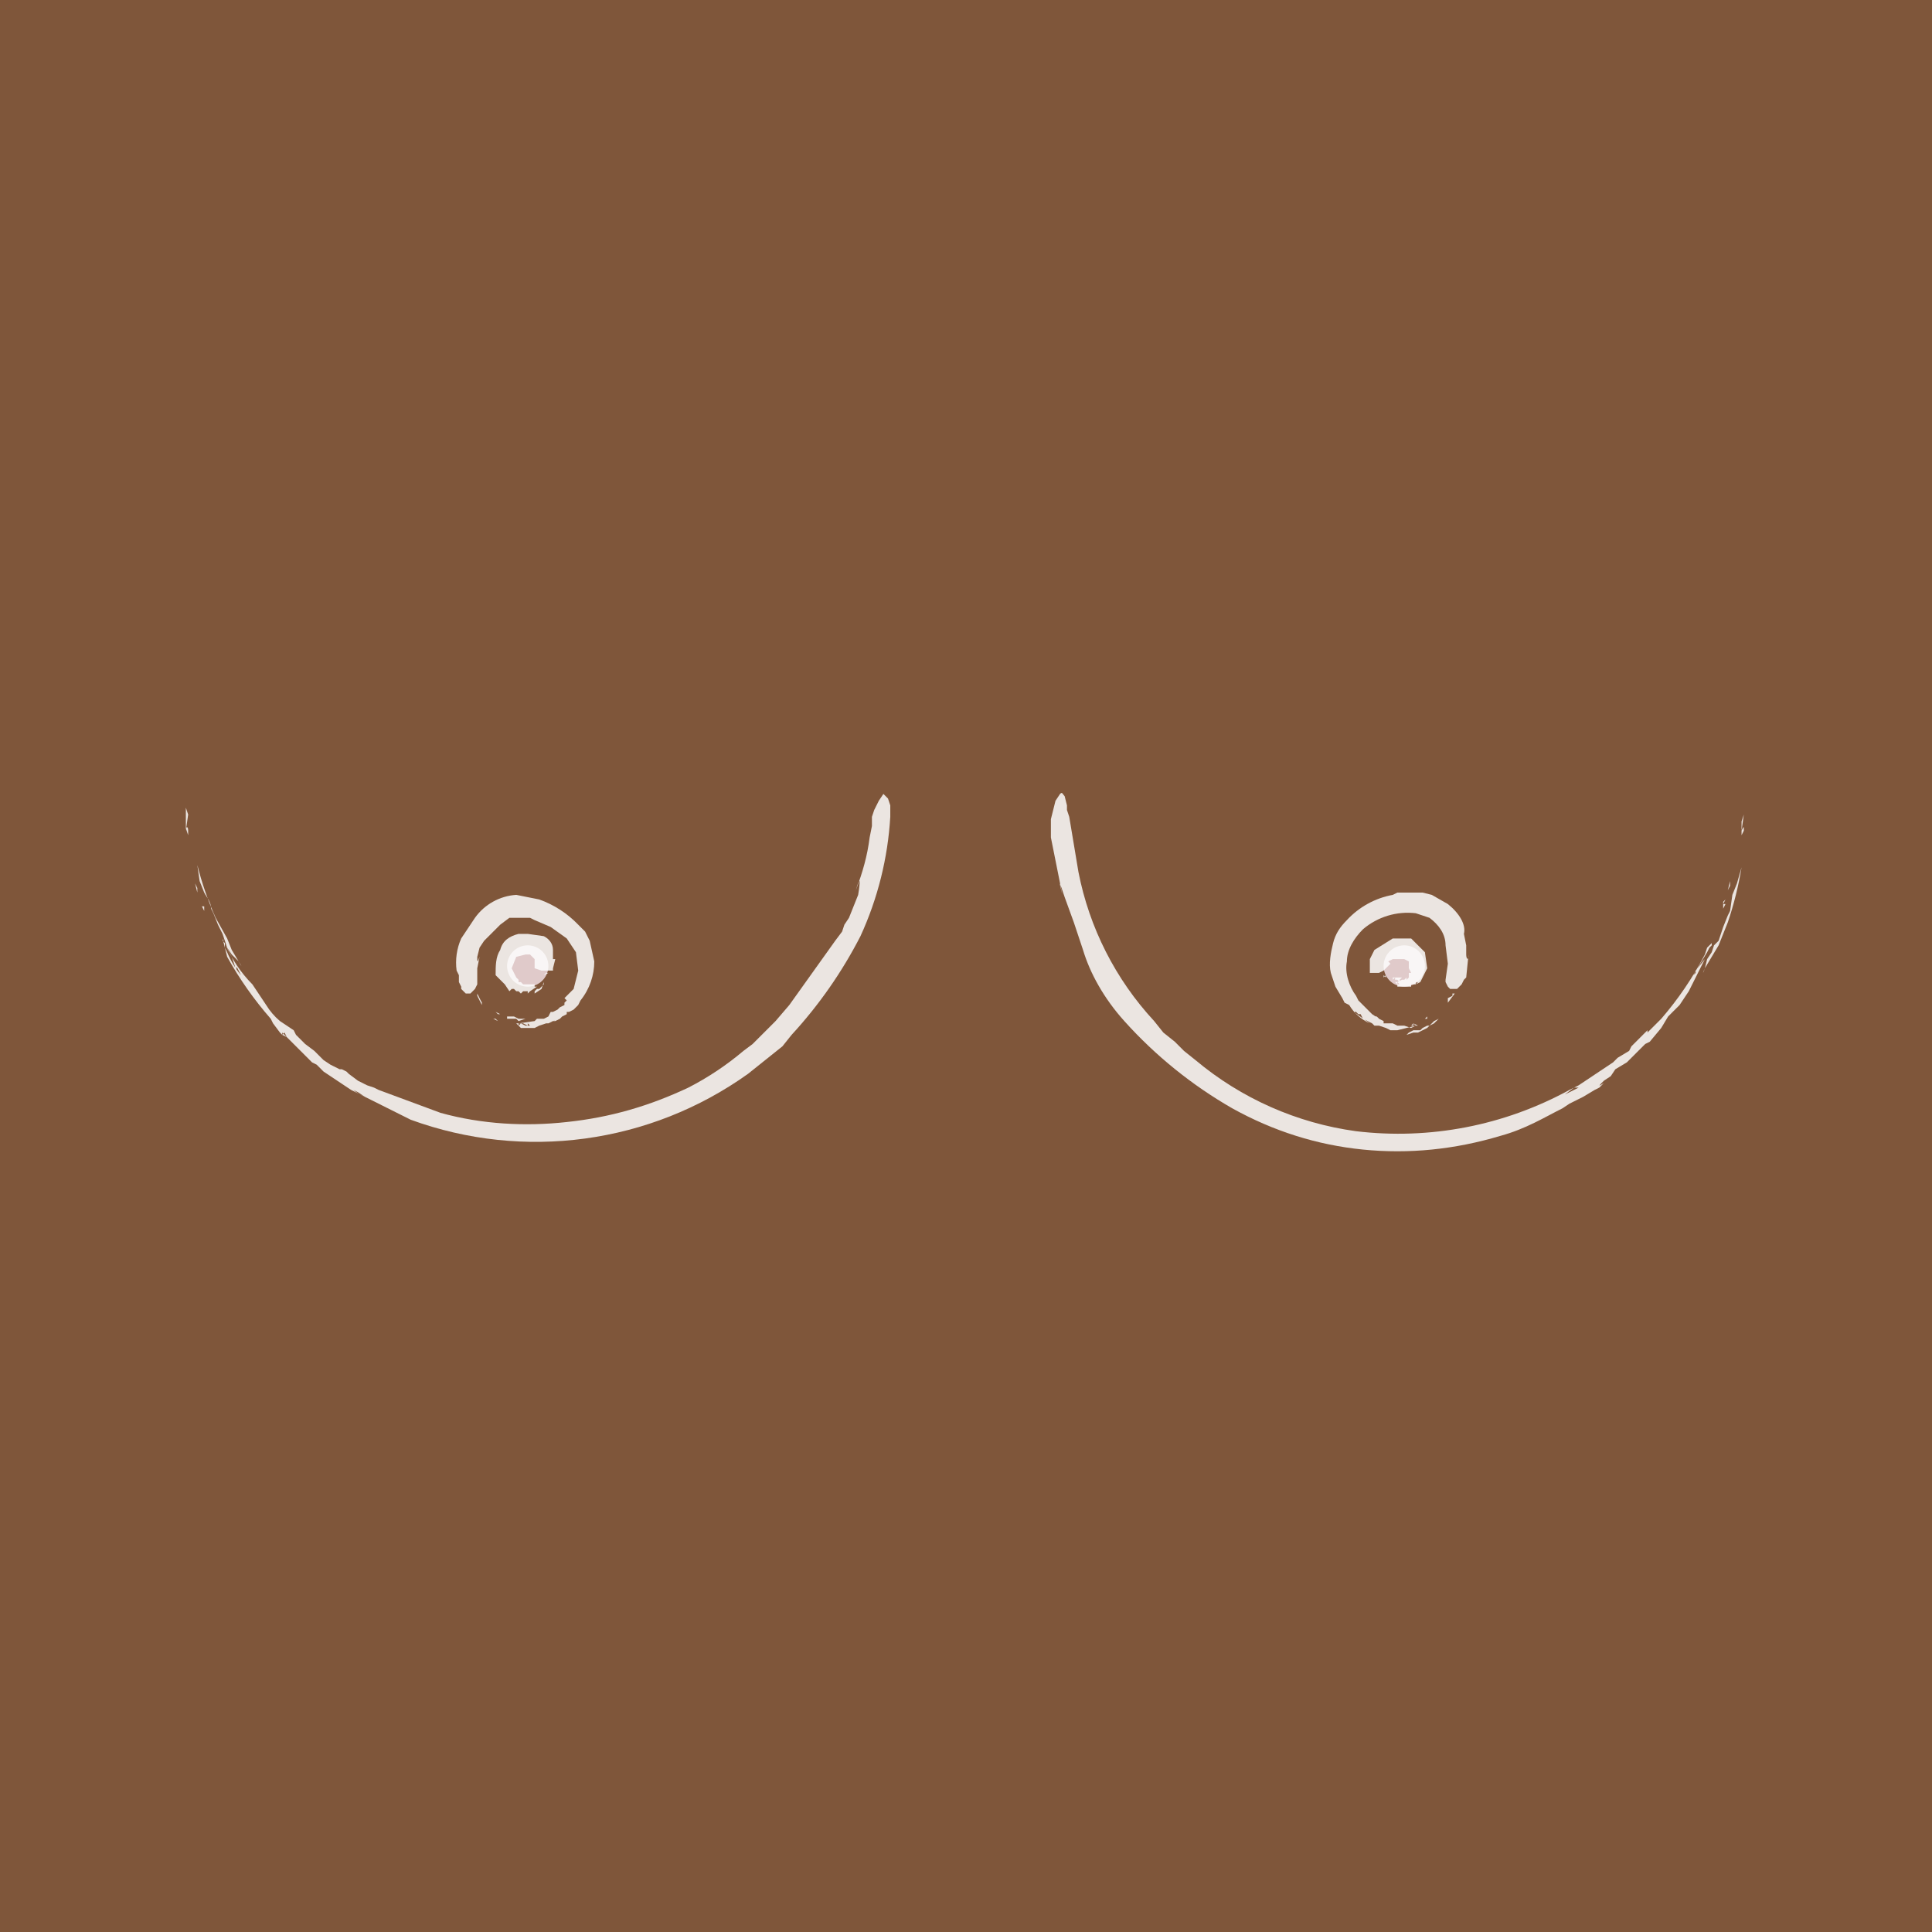
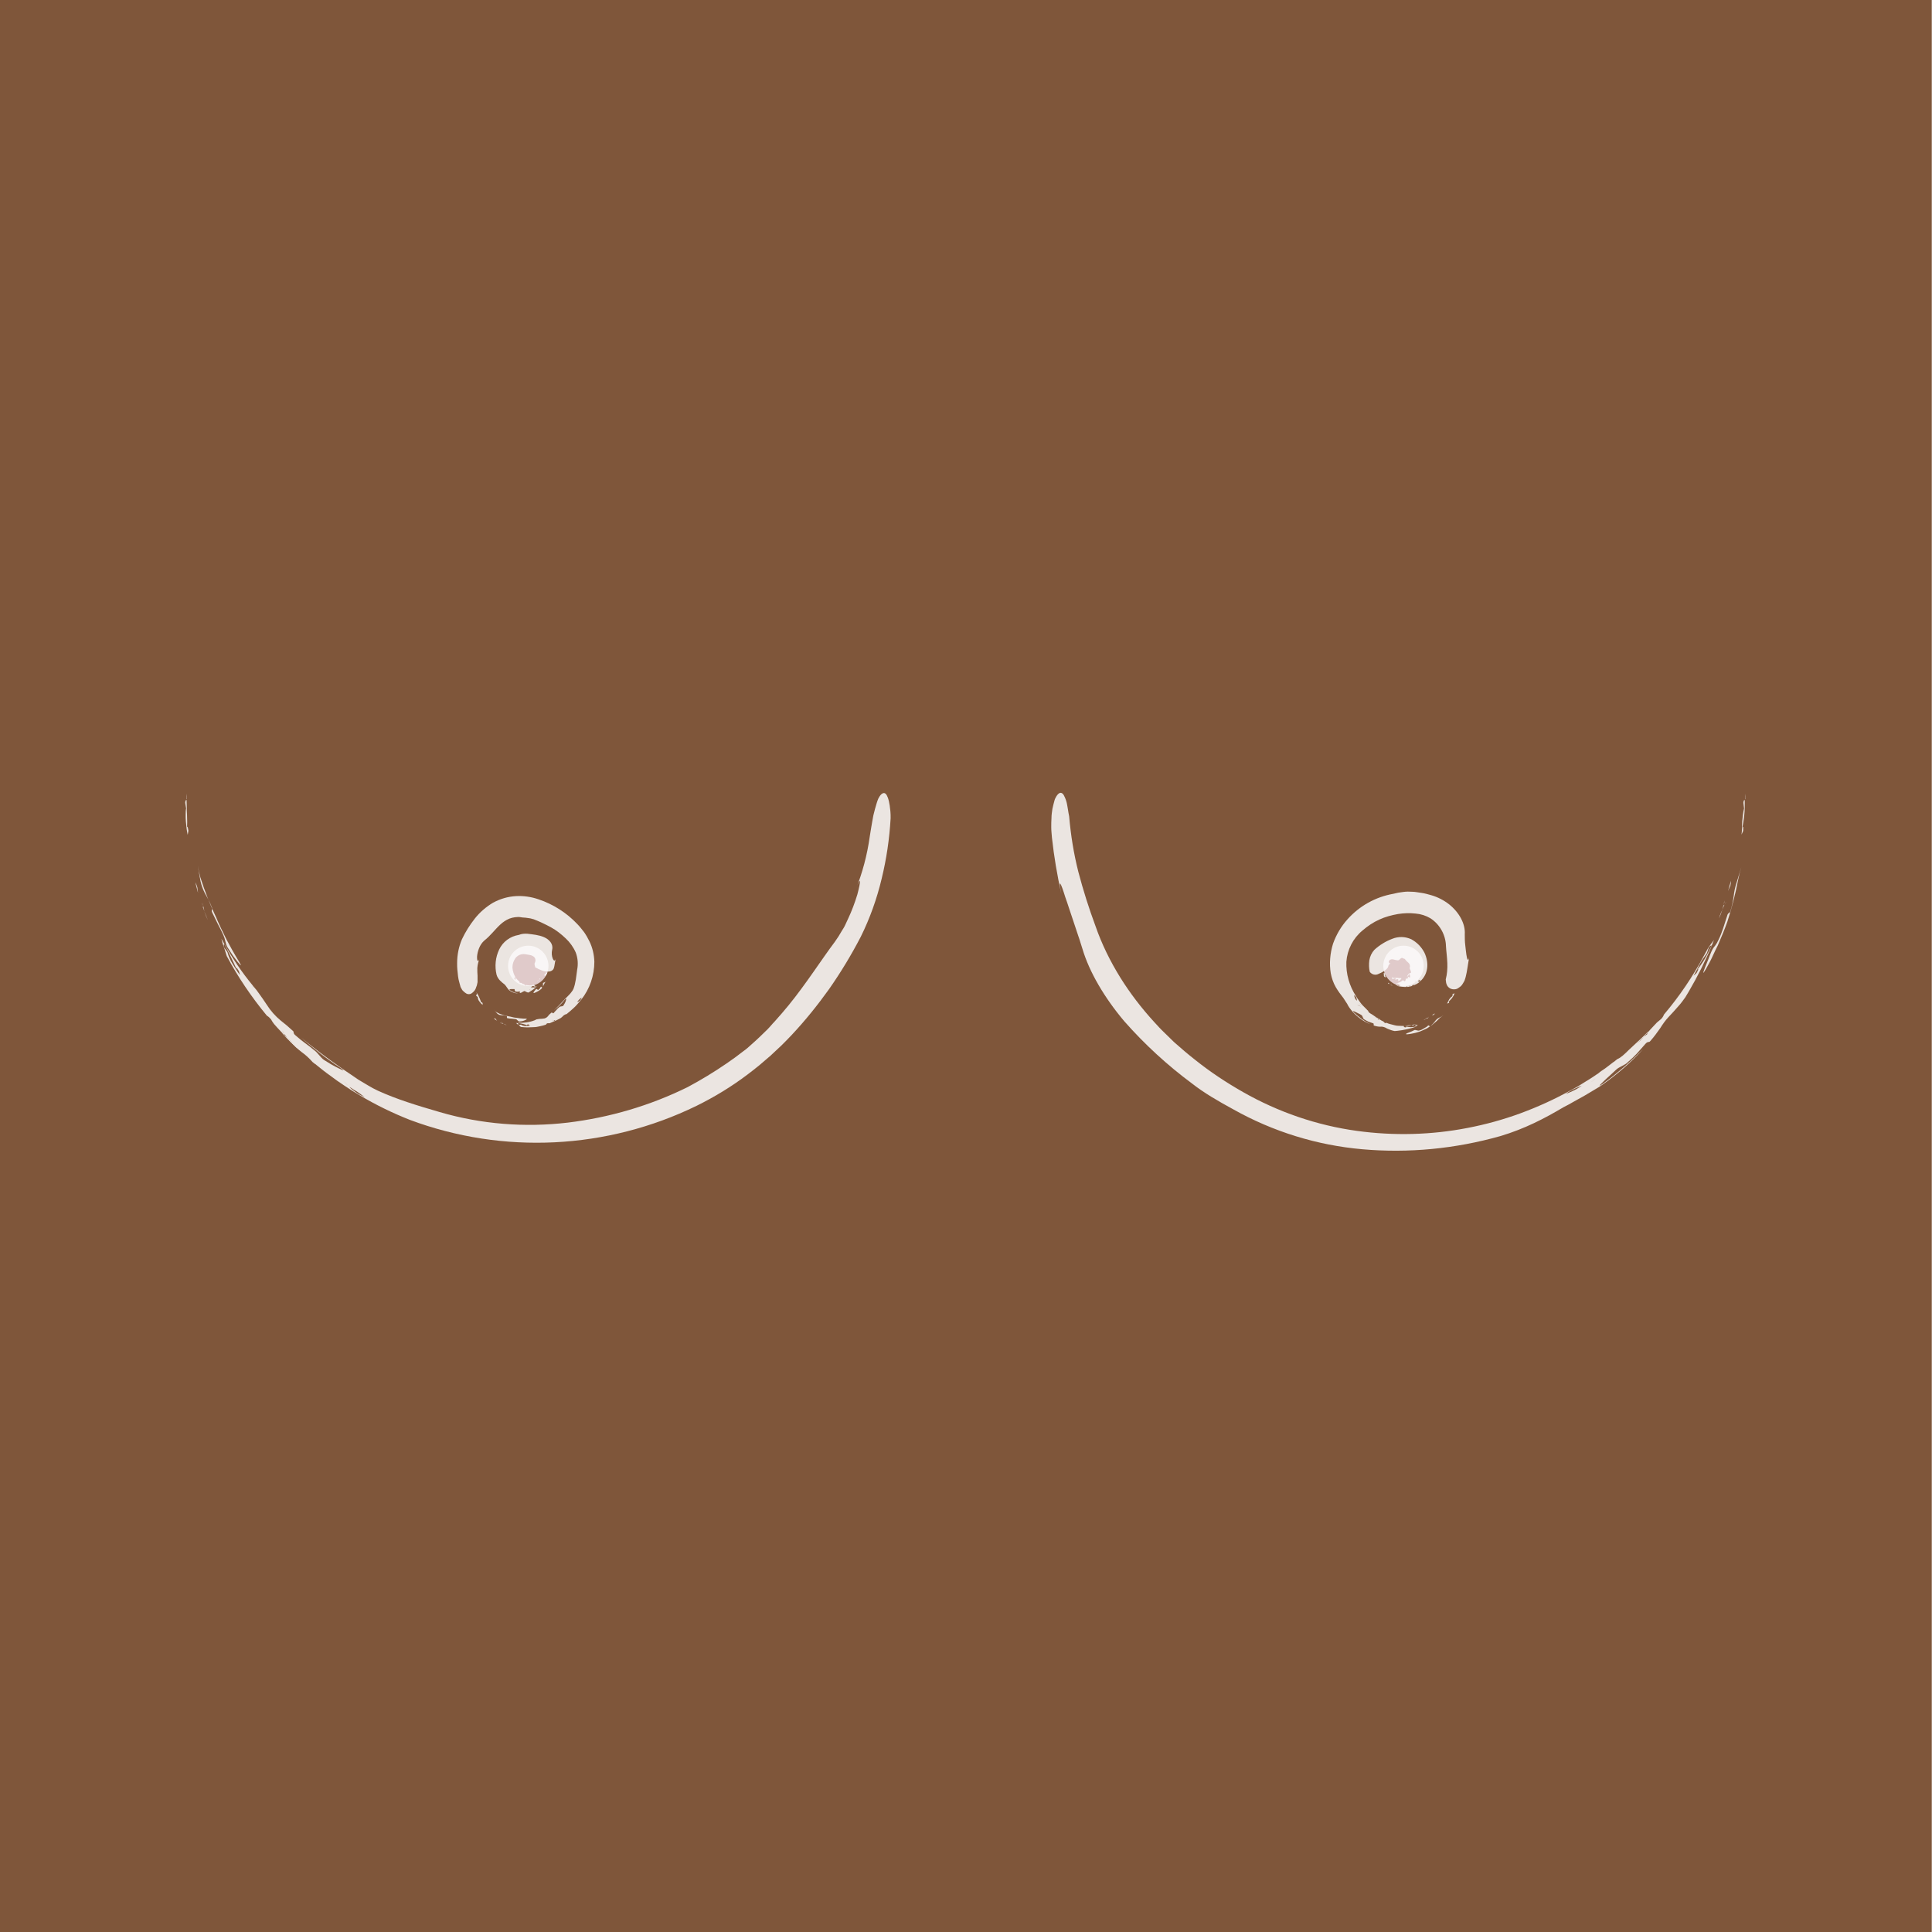
- <svg xmlns="http://www.w3.org/2000/svg" id="Layer_1" x="0" y="0" version="1.1" viewBox="0 0 842 842" xml:space="preserve">
+ <svg xmlns="http://www.w3.org/2000/svg" id="Layer_1" x="0" y="0" version="1.1" viewBox="0 0 841.9 841.9" xml:space="preserve">
  <defs />
  <style>.st1{opacity:.85}.st2{fill:#fefefe}.st3{fill:#e0caca}</style>
-   <path fill="#7f563a" d="M0 0h842v842H0z" />
+   <path fill="#7f563a" d="M-.1 0h841.9v841.9H-.1z" />
  <g class="st1">
-     <path d="M85 385l1 4v-2l-1-2zM88 393v2-2zM91 401l-2-4 2 4zM89 395h-1l1 2v-2zM89 395l-1-2 1 2zM92 396l1 2 2 5 2 4 1 3 1 3 2 3 3 3c1 2 2 3 0 0l-3-5-2-5-5-9a138 138 0 01-8-23l1 7 2 5c1 2 3 4 3 7zM81 350v11l1 3v-2c0-2-1-2-1 0l1-7-1-3v-3 1zM81 346v0z" class="st2" />
-     <path d="M99 417a156 156 0 0019 27l1 2 3 4 1 1 1-1-1-1 1 1 1 2-2-1v-1l7 7 2 2 4 4 2 1h-1 1l3 3 3 2 4 2 2 2 2 1-3-3-4-3 4 3 3 3 2 1 2 1 3 2a20 20 0 01-5-3l-2-1-2-1-2-2-4-2 3 2 3 2 3 2 4 2 22 11a159 159 0 00147-20l5-4 5-4 5-4 4-5a195 195 0 0030-43 145 145 0 0013-52v-2-3l-1-3-2-2-2 3-2 4-1 3v4l-1 5c-1 8-3 15-6 23 2-7 2-4 1 2l-4 10-2 3-1 3-3 4-20 28-6 7-4 4-3 3-3 3-4 3a127 127 0 01-24 16c-17 8-34 13-53 15-18 2-37 1-55-4l-27-10-2-1-3-1-4-2-4-3-1-1-2-1a246 246 0 01-1 0l-4-2-3-2-4-4-4-3-4-4-1-2-6-4a29 29 0 01-6-7l-2-3-2-3-2-3v2l-2-4 2 4v-2c-5-5-9-11-12-18l3 6 2 6c0-2 0-2 1 0l1 2a40 40 0 01-6-10l-1-2v-2l-1-1v-1l1 4 1 4zM125 452l-1-1 1 1 2 2 3 3-5-5z" class="st2" />
+     <path d="M85.1 384.5l1.2 4.6-.3-2.4c-.2-.8-.5-1.5-.9-2.2zM87.6 393.3l.3.8c.1.2.2.5.3.7l-.6-1.5zM90.6 401c-.5-1.4-1.1-2.7-1.6-3.9.5 1.4 1 2.7 1.6 3.9zM88.6 394.8c0 .5 0 .8-.4 0 .3.8.6 1.5.9 2.3-.2-.7-.4-1.5-.5-2.3zM88.6 394.8c0-.5-.2-1.3-.2-1.6 0 .5.1 1.1.2 1.6zM92.4 395.6c.4.7-.6.9.2 2.3l2.4 4.9c.8 1.5 1.6 3 2.3 4.6.4.9.7 1.8.9 2.8.2.9.5 1.9 1 2.7.5.8 1.2 1.9 2 3.1s1.7 2.2 2.3 3.1c1.4 1.7 2.1 2.4.7 0-1.1-1.8-2.1-3.5-3-5.1s-1.7-3.1-2.5-4.6c-1.5-3.1-3-6-4.5-9.6-2.7-5.7-5-11.5-6.9-17.5-.5-1.8-.8-3.4-1.1-5.1.4 2.2.7 4.5 1.2 6.9.4 1.8 1.1 3.6 1.9 5.2 1.1 1.9 2.2 3.9 3.1 6.3zM80.7 349.8l.4 2.5c-.2.9-.2 1.9-.2 2.8 0 .9 0 1.9.1 2.9l.3 2.9c.1 1 .3 1.9.5 2.9l.3-1.8c-.3-2.2-.6-2.4-.6-.4.1-2.3.1-4.5 0-6.6-.1-1.1-.1-2.2-.1-3.2s-.1-2.2-.1-3.2c-.2 0-.5 0-.6 1.2zM81.2 345.8c0 .9.1 1.7.1 2.5l.1-.1c0-.8-.1-1.7-.2-2.4z" class="st2" />
+     <path d="M98.8 416.6c4.9 9.2 10.8 17.9 17.5 26 .7.4 1.3 1 1.8 1.6.4.7.8 1.4 1.3 2 .9 1.1 2 2.2 3 3.3l1.1 1.1c.7.5.6.2.3-.2s-.6-.9-.8-1.4c.1.3.6.9.8 1.4.4.7.9 1.3 1.4 1.9 1 .9 2 1.8 3.1 2.9-1.1-.9-2.1-1.8-3.1-2.9l-1.8-1.7-.6-.5c2.2 2.5 4.7 4.8 7.1 7.1.6.5 1.2 1 1.6 1.3 1.7 1.2 3.3 2.7 4.7 4.3l1.4 1.1c-.1-.1-.1-.2-.2-.3l.5.5 3 2.4c1 .8 2 1.5 3.1 2.3 1.5.8 2.9 1.6 4.4 2.4l1.2 1.3c.9.3 1.8.6 2.6 1.1l-2.7-2.7c-1.2-1.3-3.7-1.4-4.8-3.2 1.1 1.9 3.6 2 4.8 3.2.9.8 1.7 1.7 2.7 2.7.5.3 1.1.6 1.6 1s1.2.7 1.8 1.1c1.1.7 2.2 1.6 3.3 2.4-1.3-.6-2.6-1.2-3.8-2.1-.6-.4-1.1-.8-1.6-1.2s-.9-.8-1.3-1.2c-.8-.5-1.7-.9-2.6-1.1l-1.2-1.3c-1.5-.8-3-1.6-4.4-2.4l3 2.2c1 .7 2.1 1.4 3.1 2.1l3.2 2.1 3.3 2c7 4.2 14.4 7.8 22 10.8 40.7 15.2 85.9 12.9 124.9-6.1 7.9-3.9 15.3-8.4 22.3-13.7 1.7-1.3 3.4-2.6 5.1-4l4.9-4.2 4.7-4.4c1.5-1.5 3-3 4.5-4.6 5.9-6.3 11.3-13 16.3-20 5.1-7.3 9.7-14.9 13.8-22.8 4-8.1 7-16.5 9.1-25.3 2.1-8.6 3.4-17.4 3.9-26.3 0-1.1 0-2.2-.1-3.1s-.2-1.8-.3-2.5c-.2-1.2-.4-2.3-.8-3.4-.6-1.6-1.2-2.1-1.9-2-1.3.2-2.4 2.6-2.5 3-.5 1.3-.8 2.6-1.2 3.9-.3 1.3-.7 2.5-.9 3.8s-.5 2.6-.7 4-.5 2.8-.7 4.3a99 99 0 01-6.2 23.3c2.5-6.8 2.4-4.1.8 1.9-1.1 3.6-2.4 7.1-4 10.5-.4.9-.9 1.9-1.3 2.8s-1 1.8-1.5 2.6c-.9 1.6-1.9 3.2-3 4.7-6 8-12.3 18-20.1 27.6-2 2.4-4 4.8-6.1 7.1-1.1 1.1-2.1 2.4-3.2 3.5l-3.4 3.3c-1.1 1.1-2.3 2.1-3.5 3.2s-2.3 2.1-3.6 3c-2.4 1.9-4.9 3.7-7.4 5.4-5.4 3.7-11 7.1-16.8 10.2-16.4 8.1-34.1 13.3-52.3 15.5-18.7 2.2-37.7.7-55.8-4.6-10-2.9-18.8-5.6-26.9-9.3l-2.2-1.1-2.1-1.2c-1.4-.8-2.8-1.7-4.2-2.5l-3.8-2.6-1.8-1.2-1.7-1.2c-6.8-4.7-12.4-9-17.7-13.4 5.4 4.8 11.1 9.3 17.1 13.2 2.3 1.6 1.4 1.3-.6.3-1-.5-2.2-1.1-3.4-1.8s-2.3-1.4-3.1-1.9c-1.4-.9-2.8-3.2-4.1-4.1-1.3-1.1-2.7-2.2-4.1-3.2s-2.7-2.1-4.2-3.4c-1.3-1-.5-1.5-1.2-2-1.7-1.6-3.5-3.1-5.3-4.5a28.74 28.74 0 01-6-6.8l-1.9-2.8c-.8-1.1-1.6-2.3-2.5-3.5l-1.8-2.2c.2.5.1 1.1-.1 1.6-.8-1.1-1.7-2.8-2.4-4 .7 1.2 1.6 2.9 2.4 4 .2-.5.2-1.1.1-1.6-4.7-5.7-8.8-11.8-12.4-18.2v.1c1 1.9 2 3.8 2.9 5.7s1.9 3.9 2.8 6c-.8-1.8-.4-1.7.7.2l.5 1.7c-1.2-1.5-2.2-3.1-3.2-4.8-1-1.6-1.8-3.3-2.3-5.2l-1.4-2c-.4-1.1-.1-1.2 0-1.6l-.6-1.1-.6-1.1c.3 1.5.8 2.9 1.3 4.3l1 3.2z" class="st2" />
+     <path d="M125.2 452.4l-1.5-1.5 1.5 1.5 1.4 1.6 3 3c-.7-1.5-2.5-3.1-4.4-4.6z" class="st2" />
  </g>
  <g class="st1">
-     <path d="M215 444l2 1-1-1h-1zM218 446h1-1zM221 447l-2-1 2 1zM219 446h-1 1zM219 446l-1-1 1 1zM221 443v1h4l1 1 3-1c1 0 1 0 0 0h-2-1l-2-1h-2-1l-2-1h-1l-2-1-1-1 1 1 1 1h2l2 1zM208 434l1 2 1 2v-1c0-1-1 0 0 0l-2-4v1zM208 432v1-1z" class="st2" />
-     <path d="M227 448h6l2-1 3-1h1l2-1c1 0 1 0 0 0v-1 1l1-1h0l-1 1 3-1 1-1 2-1v-1h1l2-1v-2h1l1-1h-2l-1 2 1-2h2l2-2-2 2-1 1h-1v2l2-2 1-2c4-5 6-11 6-17l-2-9-2-4-2-2-1-1a44 44 0 00-17-11l-10-2a24 24 0 00-18 10l-6 9a26 26 0 00-2 14l1 2v3l1 2v1l1 1 1 1h2l2-2 1-2v-1-1-2-3l1-5c-1 3-1 2-1 0l1-4 2-3 7-7 4-3h9l2 1 7 3 7 5 4 6 1 8-2 8-1 1-1 1-2 2 1 1-1 1v1l-2 1-1 1-2 1h-1l-1 2-2 1h-2-1l-1 1 1 1h-1l-1-1 1 1h1l-1-1-7 1h2l2 1v-1l1 1h-2l-2-1-1 1v-1h-1l1 1 1 1z" class="st2" />
-     <path d="M242 445h-1l2-1h1l-2 1z" class="st2" />
+     <path d="M215.2 443.8c.4.4.9.7 1.4 1-.2-.2-.4-.5-.6-.8-.2-.3-.5-.2-.8-.2zM217.9 445.7l.3.2h.3c-.2-.1-.4-.2-.6-.2zM220.8 446.7c-.5-.2-.9-.4-1.4-.6.4.3.8.5 1.4.6z" class="st2" />
+     <path d="M218.7 445.5c.1.2.1.4-.2.4l.9.3c-.3-.2-.5-.4-.7-.7zM218.7 445.5c-.1-.2-.3-.4-.3-.6 0 .3.1.4.3.6zM220.8 442.8c.3 0-.2.9.4.9.6.1 1.2.2 1.8.2.6.1 1.1.1 1.7.2.5-.1 1.1 1.2 1.7 1 .8 0 1.7-.2 2.5-.6.7-.3 1-.6.1-.6-.6 0-1.2 0-1.8-.1-.5 0-1.1-.1-1.6-.2s-1.1-.1-1.6-.2l-1.7-.4-1.5-.3c-.5-.1-1-.2-1.5-.4l-1.5-.5-1.4-.7c-.5-.3-.9-.7-1.2-1.2.2.3.4.6.7.9l.8.9c.5.4 1.1.7 1.8.7.8 0 1.6.2 2.3.4zM207.5 433.9l.7.6c0 .7.3 1.4.7 1.9.4.6.9 1.1 1.4 1.5v-.8c-.5-.6-.8-.5-.5.2-.4-1.5-1-2.9-1.8-4.3-.2.3-.5.4-.5.9z" class="st2" />
+     <path d="M207.5 432.4l.5.8.1-.1-.6-.7z" class="st2" />
+     <path d="M227 447.5c.9.1 1.9.2 2.8.2.9 0 1.9-.1 2.8-.1s1.8-.2 2.7-.4 1.8-.4 2.6-.7c.2-.3.3-.5.7-.6h.9c.5-.2 1-.4 1.4-.6l.5-.3c.2-.2.1-.3-.2-.4-.2 0-.4 0-.6-.1.1 0 .4 0 .6.1.3 0 .6 0 .9-.1.4-.3.8-.6 1.2-.8-.4.3-.8.6-1.2.8l-.7.5-.2.2c1.1-.5 2.1-1 3.2-1.6.2-.2.4-.3.6-.5.5-.6 1.2-1.1 1.9-1.2l.5-.4h-.1l.2-.1c.7-.6 1.4-1.1 2.1-1.8.3-.5.5-1.1.8-1.7l.8-.1c0-.4.1-.8.3-1.1-.5.2-1.1.3-1.4.5-.7.1-.2 1.6-1.3 1.5 1.1.1.6-1.4 1.3-1.5.4-.2.9-.3 1.4-.5.5-.8 1.2-1.5 2-2-.3 1-1 1.7-2 2-.2.3-.3.7-.3 1.1l-.8.1c-.3.5-.6 1.1-.8 1.7.7-.6 1.3-1.2 1.9-1.9l1.8-2.1c3.7-4.7 5.7-10.5 5.7-16.5-.1-3.1-.8-6.1-2.1-8.8-.7-1.4-1.4-2.7-2.3-4l-1.5-1.9c-.5-.6-1-1.2-1.6-1.8a41.4 41.4 0 00-16.8-10.7c-3.2-1.1-6.6-1.6-9.9-1.4-3.5.2-6.9 1.2-10 2.9-3 1.8-5.7 4.1-7.9 6.9-2.2 2.8-4.1 5.8-5.6 9-1.4 3.3-2.1 6.8-2.1 10.4 0 1 0 2 .1 2.9l.3 2.8c.1.9.3 1.8.5 2.5l.6 2.2c.2.4.4.7.6 1.1.2.3.4.6.7.8.4.4.8.7 1.3 1 .6.3 1.4.3 2 0 .8-.5 1.5-1.2 1.9-2 .2-.5.4-1.1.6-1.6l.3-1.4v-1.4-1.4c-.1-1.1-.1-2.2-.1-3.4.1-1.5.5-3 1.1-4.4-.8 2.3-1.3 1.4-1.2-.7.1-1.2.4-2.4.9-3.6.5-1.2 1.2-2.3 2.2-3.2 2.8-2.2 4.6-4.8 7-7 1.2-1.1 2.5-2 4-2.6.8-.3 1.6-.5 2.4-.6.4 0 .9-.1 1.3-.1s.9 0 1.3.1c.9.2 1.7.1 2.7.3.5.1 1 .1 1.4.2l1.5.4c2.6 1 5.1 2.2 7.5 3.5 2.4 1.3 4.5 3 6.5 4.9 1.8 1.7 3.3 3.8 4.3 6.1.9 2.4 1.1 5 .6 7.5-.4 2.8-.6 5.7-1.6 8.3-.2.5-.5.9-.8 1.3-.3.4-.6.8-1 1.2-.7.7-1.3 1.4-1.9 1.9-1.7 1.9-3.2 3.5-4.8 4.9 1.8-1.3 3.4-2.9 4.8-4.7.6-.6.6-.2.4.5-.1.4-.3.8-.5 1.2-.2.3-.4.7-.6 1-.3.5-1.5.2-1.8.7-.4.3-.8.7-1.2 1.2-.4.4-.8.8-1.2 1.3s-.8-.4-.9-.2c-.6.5-1.2 1-1.6 1.6-.4.5-.9.8-1.5 1-.7.1-1.5.2-2.2.2-.4.1-.9.1-1.3.2l-.8.4c.2.3.4.6.5 1h-.8c-.3 0-.6-.1-.8-.1.2 0 .5.1.8.1h.8c-.1-.4-.3-.7-.5-1-2.3.9-4.8 1.2-7.2 1.1v.1c.7.1 1.4.2 2.1.4.8.2 1.5.4 2.2.7-.7-.2-.6-.5.2-.5.2.2.4.3.6.5-.7.2-1.3.2-2 .2s-1.3-.2-1.9-.6l-.9.2c-.4-.2-.3-.5-.3-.8-.3-.1-.6-.1-.9-.1.4.4.8.7 1.3 1 .3.4.8.7.8.7z" class="st2" />
+     <path d="M242.1 444.6c-.2.1-.4.3-.6.4.5-.2.9-.4 1.3-.7l1.3-.7c-.6-.1-1.3.5-2 1z" class="st2" />
  </g>
-   <circle cx="230" cy="421" r="9" class="st3" />
+   <circle cx="230.2" cy="420.9" r="8.8" class="st3" />
  <g class="st1">
-     <path d="M235 426v0zM235 427h-1 1zM234 428v-1 1zM235 427h-1 1zM235 427v1-1zM236 430c0 1 0 0 0 0l-1 1h-1l-1 1v1l3-2 1-3h0v1l-1 1zM238 424l-1 1h0l2-1h-1zM239 424z" class="st2" />
-     <path d="M233 429h-4s0 1 0 0h-1v0h-1 1l-1-1h-1v-1h-1l-1 1h0l1-1-1-1 1 1h1l-1-1-2-4 2-5 4-1h2l1 1 1 1v4l3 1h5v-1l1-4h-1v-4c0-3-2-5-4-6l-7-1h-4c-4 1-7 3-8 7-2 3-2 7-2 11l4 4 2 3 4 1-4-1 1-1h1l1 1h1l1 1 1-1h2v1l1-1v-1 1l3-2h-2v1-1h1v-1zM228 429h-1 1z" class="st2" />
+     <path d="M235.3 426.4l-.4.3c.1 0 .3 0 .4.1.2 0 .1-.2 0-.4zM234.5 426.9l-.1.1c.1 0 .1 0 .1-.1zM234 427.6c.1 0 .3-.1.4-.2-.2-.1-.3 0-.4.2zM234.7 427.4c-.1-.1-.2-.2-.2-.3 0 .1-.1.2-.1.2s.2.1.3.1zM234.7 427.4c.1.1.3.1.3.2l-.3-.2zM236.3 430.4c-.1.2-.5-.7-.6-.4-.3.5-.6 1.1-1.1 1.3-.1.3-.9-.6-1-.3-.3.4-.6.7-.9 1.1-.2.4-.4.8.1.6 1.1-.4 2.2-1 3.1-1.8.6-.8 1.1-1.7 1.5-2.6.1-.2.3-.3.5-.5-.3.1-.6.3-1 .4s-.3.4-.3.8c.1.6 0 1-.3 1.4zM237.8 423.8l.2.4c-.8.1-.7.5-.7 1l.5.1c.1-.2-.1-.4-.4-.3.6-.1 1-.5 1.1-1.1-.3 0-.6-.2-.7-.1zM238.5 423.6v.3h.1l-.1-.3z" class="st2" />
+     <path d="M232.6 429.1c-1.1.4-2.3.4-3.5.1-.1.2-.2.4-.3.2 0-.1-.1-.3-.2-.4-.2 0-.3-.1-.5-.2h-.1c-.1.1-.1.2-.1.4 0 .1.1.3.1.4 0-.1-.1-.2-.1-.4 0-.1-.1-.2-.2-.3-.2 0-.3 0-.4-.1.2 0 .3 0 .4.1h.3l.1-.1c-.3-.1-.7-.3-1-.5h-.2c-.3 0-.6 0-.5-.5l-.1-.1v0c-.2-.2-.4-.3-.6-.5-.3.1-.5.1-.8.1 0 0 .1-.3.2-.5-.2.1-.4.2-.6.1-.1.3-.2.6-.2.9-.1.5 1-.5.6.4.4-.9-.7.1-.6-.4.1-.3.1-.6.2-.9-.3 0-.4-.5-.2-1 .5 0 .4.4.2 1 .2 0 .4 0 .6-.1-.1.2-.2.5-.2.5.3 0 .5 0 .8-.1-.4-.4-.7-.8-1-1.2a9.9 9.9 0 01-1.4-4.4c0-1.5.5-3 1.4-4.2 1-1.2 2.5-1.8 4.1-1.6.7.1 1.2.2 1.8.3.5.1 1.1.2 1.5.5.5.2.9.6 1.1 1.1.2.6.2 1.2-.1 1.8-.2.3-.2.7-.1 1.1.1.3.2.6.2.9 1 .6 2.1 1.1 3.2 1.5.8.3 1.6.4 2.4.4.7 0 1.4-.2 1.9-.6.4-.3.6-.7.7-1.1.3-.9.3-2 .8-4-.3 1.3-.9 1-1.3.1-.5-1.2-.6-2.6-.3-3.9.6-2.5-1.2-4.5-3.5-5.5s-4.8-1.2-7.2-1.5c-1.3-.1-2.6 0-3.8.5-3.8.6-7 3-8.6 6.4-1.6 3.4-2 7.3-1.1 11 .6 2 2.2 3.2 3.5 4.2.8.8 1.3 2 2.1 2.6 1.1.8 2.4 1.3 3.8 1.3-1.3-.2-2.5-.7-3.6-1.4-.4-.3-.1-.4.4-.5h1.5c.3 0 .1 1.1.5 1 .6.2 1.2.2 1.8 0 .3-.1 0 .8.1.7.5 0 .9-.2 1.3-.5.4-.2.7-.4.9-.3s.7.4 1 .5c.2.1.4.1.7.1l.4-.3c-.1-.3-.2-.7-.2-1 .2 0 .5.2.7.3-.2 0-.5-.2-.7-.3 0 .3.1.7.2 1 1-.6 1.9-1.2 2.7-2v-.1c-.5.3-1.2.3-1.7-.1.3.2.3.4 0 .5l-.3-.4c.4-.3.8-.7 1.4-.1l.2-.4c.2.1.3.4.4.6.1-.1.2-.1.3-.2-.2-.2-.5-.4-.8-.5l-.4-.4z" class="st2" />
+     <path d="M227.6 429h.2c-.3-.1-.6-.3-.8-.4 0 .4.4.4.6.4z" class="st2" />
  </g>
  <g class="st1">
-     <path d="M754 384l-1 4 1-2v-2zM752 392l-1 1v1l1-2zM749 400l2-4-2 4zM752 394h-1v2l1-2zM752 394v-1 1zM754 397l-1 2-2 5-2 6-2 2-1 3-2 3-1 4c-1 2-1 3 0 0l3-5 3-5 4-10a151 151 0 006-24l-2 7-2 5-1 7zM760 350v5l-1 3v6l1-2c0-2 0-2-1 0l1-7v-3-3 1zM760 346v0z" class="st2" />
-     <path d="M743 416a146 146 0 01-19 28l-2 2-3 3-1 1c0 1 0 1 0 0l2-1-2 1-2 2-3 3 3-3 2-2v-1l-7 7-1 2-5 3-2 2 1-1-1 1-3 2-3 2-4 4h-1l-3 2 4-1 5-4-5 4-4 1-1 1-2 1-4 2 4-3h2l2-1 2-2h1l4-4-3 2-3 2-3 2-4 2a155 155 0 01-93 18 138 138 0 01-70-31l-5-4-4-4-5-4-4-5a133 133 0 01-33-65l-4-24-1-3v-2l-1-4c-1-1-1-2-2-1l-2 3-1 4-1 4v8l5 25c-2-8-1-5 1 1l4 11 1 3 1 3 2 6c3 10 9 21 18 31a191 191 0 0047 38c18 10 37 16 57 18s40 0 60-6c11-3 19-8 27-12l3-2 2-1 4-2 5-3 2-1 1-1a107 107 0 001-1c-3 2-2 1 0-1l3-2 2-3 5-3 4-4 4-4 2-1 5-6 3-5 2-2 3-3 2-3 2-3-2 1 3-4-3 4 2-1 10-20-3 6-4 5v1l-1 1 3-5 3-5 1-2 1-1v-1l1-1-3 3-1 3zM716 452l2-2-2 2-1 1-3 3 4-4z" class="st2" />
+     <path d="M754.3 383.8c-.4 1.5-.9 3-1.3 4.5.3-.7.6-1.5 1-2.2.2-.7.3-1.5.3-2.3zM751.6 392.4c-.1.3-.2.5-.3.8s-.1.5-.1.7l.4-1.5zM749.1 400.2c.6-1.3 1-2.6 1.5-3.9-.5 1.1-1.1 2.3-1.5 3.9zM751.5 394.2c-.3.4-.5.6-.3-.2l-.7 2.4c.3-.8.6-1.5 1-2.2zM751.5 394.2c.3-.4.7-1.1.8-1.3-.3.4-.5.8-.8 1.3zM754 397.2c-.2.8-1 .3-1.4 2l-1.7 5.3c-.6 1.7-1.2 3.4-2 5-.4.9-.9 1.8-1.5 2.6-.7.8-1.2 1.6-1.6 2.5-.4.9-.9 2.2-1.4 3.5s-1.1 2.6-1.5 3.7c-.8 2.1-1.1 3.2.4.6 1.1-2 2.1-3.7 2.9-5.5s1.6-3.4 2.4-5c1.4-3.3 2.8-6.5 4.1-10.2 2-6.1 3.6-12.4 4.8-18.7.4-1.8.8-3.5 1.3-5.1-.7 2.2-1.3 4.4-2.1 6.9-.6 1.8-1 3.7-1.2 5.6-.3 2.2-.8 4.6-1.5 6.8zM759.7 349.8l.3 2.5c-.2.9-.4 1.8-.5 2.8l-.3 2.8c-.1.9-.1 1.9-.1 2.9s-.1 1.9-.2 2.9c.2-.5.5-1.1.7-1.6.2-2.2-.1-2.5-.5-.5.4-2.2.8-4.3 1-6.5.1-1.1.2-2.1.2-3.2v-3.2c-.1-.1-.5-.2-.6 1.1zM760.4 345.8v2.5l.1-.1c0-.8 0-1.7-.1-2.4zM742.6 416.3c-4.9 9.2-10.8 17.9-17.5 25.8-.3.8-.7 1.4-1.3 2l-1.8 1.5c-1 1.1-2 2.1-3 3.2l-1 1.2c-.5.7-.2.6.2.3s.9-.6 1.3-.9c-.3.1-.9.6-1.3.9l-1.8 1.5c-.9 1-1.9 2-3 2.9.9-1 1.9-2 3-2.9l1.6-1.9.4-.6c-2.3 2.5-4.8 4.6-7.2 6.9-.5.5-1.1 1-1.5 1.4-1.7 1.7-3.5 3.4-4.9 3.9l-1.4 1.1.3-.1-.6.3-3 2.3c-1 .8-2.1 1.4-3.1 2.2-1.2 1.1-2.4 2.3-3.8 3.3l-1.7.5c-.6.7-1.3 1.4-2.1 1.9 1.3-.5 2.5-.9 3.6-1.4 1.7-.5 2.6-2.9 4.8-3.4-2.2.4-3 2.9-4.8 3.4-1.1.5-2.3.9-3.6 1.4-.5.4-1 .7-1.6 1.1s-1.2.7-1.8 1c-1.2.6-2.4 1.1-3.7 1.6 1.1-.9 2.4-1.6 3.7-2.2.6-.3 1.2-.5 1.8-.8.6-.2 1.1-.5 1.7-.7.8-.5 1.5-1.2 2.1-1.9l1.7-.5c1.4-1 2.6-2.2 3.8-3.3l-3.1 2.1c-1 .7-2.1 1.3-3.2 2l-3.2 2-3.3 1.8c-7 3.9-14.3 7.2-21.9 10-7.4 2.7-15 4.8-22.8 6.3-15.9 3.1-32.2 3.5-48.3 1.3-17.5-2.4-34.3-8.2-49.6-16.9-7.2-4.1-14.2-8.7-20.7-13.9-1.6-1.3-3.2-2.5-4.8-3.9l-4.6-4-4.4-4.3c-1.5-1.4-2.8-2.9-4.2-4.4-5.5-6-10.5-12.5-14.8-19.4-4.4-7.1-8.1-14.6-10.8-22.4-2.9-7.8-5.4-15.7-7.5-23.7-2-7.9-3.3-16-4-24.2-.2-1-.4-2-.5-2.8s-.3-1.6-.4-2.3c-.2-1.1-.5-2.1-1-3.2-.6-1.5-1.3-2-2-1.9-1.2.2-2.3 2.6-2.4 3-.4 1.3-.7 2.7-1 4-.2 1.3-.4 2.7-.4 4-.1 1.3-.1 2.7-.1 4.1s.2 2.9.3 4.4c.9 8.3 2.3 16.5 4.1 24.6-1.5-7.5-.2-4.9 1.7 1.3 1.1 3 2.3 7 3.7 11l1 3 1 3c.7 1.9 1.2 3.9 1.8 5.6 3 10.1 9.6 21.3 18.2 31.5 8.9 10.1 18.8 19.2 29.6 27.2 5.1 4 11.1 7.5 17.9 11.2a139.7 139.7 0 0056.2 17.4c20.2 1.8 40.6-.2 60.1-5.7 10.8-3.2 19.5-7.8 27.6-12.6l2.3-1.2 2.3-1.3 4.5-2.5 4.2-2.5 2-1.2 1.8-1.2c6.4-4.5 12.3-9.6 17.6-15.4-5.4 5.4-11.1 10.4-17.3 14.9-2.4 1.8-1.8.9-.1-.7.8-.8 1.9-1.8 2.9-2.7s2-1.9 2.8-2.6c1.2-1.2 4-2 5.1-3.3 1.4-1.2 2.7-2.4 3.9-3.7l3.7-4.2c1.1-1.3 1.6-.5 2.1-1.2 1.6-1.8 3-3.7 4.4-5.7 1-1.6 2.1-3.2 3.4-4.6.9-.9 1.7-1.9 2.5-2.7l2.3-2.6c1-1.1 1.8-2.3 2.7-3.5l1.5-2.5c-.5.3-1 .5-1.6.5.9-1.1 2.2-2.6 3-3.8-.8 1.2-2.1 2.6-3 3.8.6 0 1.1-.1 1.6-.5 3.8-6.5 7.2-13.2 10.1-20.2l-.1.1c-1 2-1.9 3.9-3 5.8s-2.4 3.7-3.8 5.5c1.2-1.6 1.3-1.2.2.7l-1.3 1.2c1-1.7 1.8-3.4 2.7-5.1.9-1.6 2-3.2 3.1-4.7l.8-2.4c.7-1 .9-.9 1.3-1 .2-.4.4-.8.5-1.2l.5-1.2c-.6.7-1.7 2.3-2.6 3.6l-1.7 3.1z" class="st2" />
+     <path d="M716.2 451.9l1.4-1.6-1.4 1.6-1.6 1.4-3.1 2.9c1.4-.8 3.1-2.6 4.7-4.3z" class="st2" />
  </g>
  <g class="st1">
-     <path d="M625 442h-1 1zM623 443h-1 1zM620 445l1-1-1 1zM622 444v-1l-1 1h1zM622 444h0zM623 447h-1l-2 1-1 1h-3l-2 1-1 1 3-1h2l2-1 2-1 1-1 2-1 1-1 1-1 2-2-1 1-1 1-2 1-2 2zM633 433v1l-2 1v2c1-1 1-1 0 0l3-4h-1zM634 432v0z" class="st2" />
-     <path d="M615 447h-6l-2-1h-3-1v-1l-2-1v0h-1l-1-1 1 1h1l-3-2-2-2-2-2-2-1-1-1v2l2 1-2-1v-2l-1-2 1 2 1 1 2 1-2-2-1-2c-3-4-5-10-4-15 0-5 3-10 7-14a30 30 0 0123-7l6 2c4 3 7 7 7 12l1 8-1 7v1l1 2 1 1h3l1-1 1-1 1-2 1-1 1-10c0 3-1 2-1 0v-4l-1-5c1-4-2-9-7-13l-7-4-4-1h-2-7-2l-2 1a36 36 0 00-20 11c-3 3-5 6-6 10s-2 9-1 13l2 6 3 5 1 2 2 1a20 20 0 009 8l-7-5h1l1 1h1l1 2 2 1 2 1 1 1h2l3 1 2 1h3v-1l1 1-1-1v1l8-2-2 1-3-1v0h4v-1l1 1h1l-2-1-1 1z" class="st2" />
-     <path d="M600 444h1l-1-1h-2l2 1z" class="st2" />
+     <path d="M625.2 441.6c-.4.3-.9.6-1.3.8.3-.1.6-.1.8-.1.3-.1.4-.4.5-.7zM622.6 443.1l-.2.1-.2.2c.1 0 .3-.1.4-.3zM620.3 444.5c.4-.1.9-.3 1.2-.6-.4.2-.9.4-1.2.6z" class="st2" />
+     <path d="M622.3 443.8c-.2-.1-.4-.2-.2-.4l-.7.5c.4 0 .7-.1.9-.1zM622.3 443.8c.2 0 .4.1.6.1-.1 0-.4-.1-.6-.1zM623.2 447.2c-.2.2-.6-.7-1-.2s-1.2.8-1.8 1.2c-.6.4-1.2.7-1.8.8-.6.4-1.8-.4-2.3-.1s-1.9.9-2.8 1.2-1.2.7-.1.6c.8-.1 1.6-.2 2.4-.4.7-.1 1.3-.3 2-.5s1.3-.4 1.9-.7l2-.9c.6-.3 1-.7 1.5-1 .6-.3 1.1-.7 1.5-1.1l1.4-1.2 1.3-1.3c.5-.4 1-.8 1.6-1.2l-1.1.7-1.2.6c-.6.4-1.1.9-1.5 1.5-.6.8-1.3 1.5-2 2zM633 433.2c0 .3-.1.9-.1.9-.6.4-1 .8-1.4 1.4l-.9 1.8.7-.2c.4-.6.2-.9-.3-.5a7.7 7.7 0 002.8-3.6c-.2 0-.5-.1-.8.2zM634.2 432.3l-.3.8h.1c0-.3.1-.6.2-.8zM614.8 446.9c-.9.1-1.8.2-2.8.2-.9 0-1.8-.1-2.7-.1s-1.8-.3-2.6-.5-1.7-.4-2.5-.8c-.3.1-.5.2-.8 0l-.6-.6c-.5-.2-.9-.4-1.3-.7l-.5-.2c-.3 0-.3.1-.2.3.1.2.2.4.3.5 0-.1-.2-.4-.3-.5l-.6-.6c-.4-.2-.9-.4-1.2-.7.5.2.9.4 1.2.7.3.1.5.2.8.3h.3c-1-.5-2-1.1-2.9-1.8-.2-.1-.4-.3-.6-.4-.7-.4-1.5-.8-1.6-1.5l-.4-.4v.1c0-.1-.1-.1-.1-.2l-1.8-1.8c-.5-.3-1.1-.5-1.6-.9v-.8c-.4 0-.7-.2-1-.4 0 .5.1 1 .2 1.5 0 .8 1.6.3 1.4 1.5.2-1.1-1.4-.6-1.4-1.5-.1-.5-.2-1-.2-1.5-.7-.6-1.1-1.5-1.2-2.5.8.6 1.2 1.5 1.2 2.5.3.2.6.4 1 .4v.8c.5.3 1 .6 1.6.9-.6-.6-1.1-1.3-1.6-2s-1-1.4-1.4-2.1c-2.9-4.5-4.4-9.7-4.2-15 .4-5.3 2.9-10.2 7-13.6 2.2-1.9 4.7-3.6 7.4-4.8 2.6-1.2 5.3-1.9 8.1-2.4 2.5-.4 5.1-.5 7.7-.2 2.3.2 4.5.9 6.5 2.1 4.1 2.7 6.6 7.3 6.7 12.1.1 2 .5 4.7.6 7.4.1 2.4-.1 4.8-.7 7.1 0 .3.1.6.1.9 0 .2.1.5.1.7.1.4.3.8.5 1.2.4.6.9 1 1.6 1.3.8.3 1.8.3 2.6 0 .5-.3 1-.6 1.5-1a4 4 0 001-1.2c.3-.4.5-.9.8-1.4.2-.5.3-1 .5-1.6.6-2.3.9-5 1.6-9.2-.4 2.9-1 1.8-1.3-.5-.2-1.2-.3-2.7-.5-4.2-.2-1.6-.2-3.1-.2-4.7.3-4.4-2.3-9.4-6.8-13-2.3-1.8-5-3.2-7.8-4-1.4-.4-2.8-.8-4.2-1l-2-.3c-.6-.1-1.4-.2-2-.2-1.4-.1-2.7-.1-4.1.1l-2.1.3-2.2.5a34.82 34.82 0 00-19.9 11.1c-2.8 3.1-4.9 6.7-6.3 10.6-1.3 4.2-1.7 8.6-1 12.9.4 2.1 1.1 4.2 2.2 6.1 1 1.7 2.1 3.2 3.3 4.7l1.1 1.7c.4.5.7 1.1 1 1.7.6 1 1.4 2 2.2 2.9 2.1 2.2 4.6 4 7.4 5.1-2.6-1.3-5-3.1-7.1-5.1-.8-.8-.3-.7.5-.3.5.2 1 .5 1.4.7.5.2 1 .5 1.3.7.6.2.7 1.7 1.3 1.9.6.4 1.2.7 1.8 1l2 .7c.6.1.1.9.4 1 .9.3 1.8.5 2.8.5.7-.1 1.5.1 2.2.4.8.5 1.7.8 2.5 1.1.5.2 1.1.3 1.6.4l1.1-.1c-.2-.3-.3-.7-.3-1.1.3.1.6.2.8.3.3.1.6.2.9.2-.3 0-.6-.1-.9-.2-.3-.1-.6-.2-.8-.3 0 .4.1.8.3 1.1 2.8-.3 5.5-.9 8.2-1.8v-.1c-.8.2-1.5.3-2.3.3-.8 0-1.6-.1-2.4-.4.7.2.6.5-.2.5-.2-.1-.4-.3-.6-.5.7-.1 1.3-.3 2-.4.7-.1 1.4 0 2 .2l.8-.5c.4.1.5.4.6.6l.9-.3c-.6-.2-1.1-.3-1.7-.4-.9.5-1.4.5-1.4.5z" class="st2" />
+     <path d="M600 444l.7.2c-.4-.2-.8-.5-1.2-.8l-1.2-.8c.2.8 1 1.1 1.7 1.4z" class="st2" />
  </g>
-   <circle cx="612" cy="421" r="9" class="st3" />
+   <circle cx="611.6" cy="420.9" r="8.8" class="st3" />
  <g class="st1">
-     <path d="M605 428v0zM606 429zM607 430l-1-1 1 1zM606 429zM606 429zM608 426v1h1l1 1v-1l1-1h-4v1l1-1zM603 424v1l1 1v-1l-1 1v-2zM603 424h1-1z" class="st2" />
-     <path d="M609 430h5v-1 1l1-1-1 1h1v-1h2v-1h1l-1-1v0l1 1 1-1-1 1-1 1 2-1 3-6-1-7-6-6h-8l-8 5-2 4v6h4l2-1 1-1 1-1 1-1-1-1 2-1h5l2 1v3l1 2h-1l-1 2 1-2v2s0-1 0 0l-1 1v-1l-1 1v0h-1v0l-2 1 1 1h-1v-1h-1l1 1v1zM614 430h0z" class="st2" />
+     <path d="M604.8 428.4l.5.5v-.5c-.1-.2-.3-.1-.5 0zM605.7 429.2l.2.1-.2-.1zM606.8 429.6c-.1-.1-.3-.2-.5-.2.1.1.3.2.5.2zM606.2 429c0 .1-.1.3-.2.3l.3.1c-.1-.1-.1-.3-.1-.4zM606.2 429v-.4c-.1.1-.1.3 0 .4zM608.2 426.3c.1 0-.4.8-.2.6.4 0 .9-.3 1.2-.2.2-.1 0 .9.3.8.3-.2.6-.4.9-.7.2-.3.4-.6.2-.6-.6.1-1.2 0-1.8-.1-.7.1-1.3.1-2 0-.1-.1-.2-.3-.3-.4 0 .3.1.5.2.8 0 .2.3.1.7 0 .2-.1.5-.2.8-.2zM602.8 424.4l.4.2c-.4.7 0 1.1.5 1.3l.3-.4c-.2-.2-.4-.1-.5.2a2 2 0 00-.1-1.7c-.3.1-.6.2-.6.4zM603.2 423.7c.1.1.1.2.2.2h.1l-.3-.2z" class="st2" />
+     <path d="M609.1 429.7c1.2.3 2.5.4 3.8.4.1-.2.1-.4.2-.3l.3.3.5-.1.2-.1c.1-.1 0-.3-.1-.4l-.3-.3.3.3c.1.1.2.2.3.2.1-.1.3-.2.5-.2-.1.1-.3.2-.5.2l-.2.2-.1.1 1.2-.3.2-.2c.2-.2.4-.5.8-.2l.2-.1h-.1.1c.3-.1.6-.3.9-.4.1-.3.1-.6.2-.8l.5.2c-.1-.2-.1-.4-.1-.6l-.9-.3c-.4-.2.3 1-.5.5.7.6 0-.7.5-.5.2.1.5.2.9.3.1-.3.5-.5 1-.4 0 .6-.5.6-1 .4 0 .2 0 .4.1.6l-.5-.2c-.1.2-.1.5-.2.8.6-.3 1.1-.7 1.6-1.2 1.7-1.5 2.7-3.5 3-5.7.3-2.3-.2-4.7-1.2-6.8-1.3-2.5-3.3-4.5-5.7-5.8-2.6-1.2-5.6-1.3-8.3-.2a24.2 24.2 0 00-7.8 4.8 8.99 8.99 0 00-2.2 4.6c-.2 1.7-.2 3.4.2 5 .9 1.2 2.5 1.6 3.8.9.8-.3 1.5-.7 2.2-1.1.5-.4 1.1-.7 1.5-1.2.2-.2.4-.5.5-.8.1-.8.7-1.5 1.5-1.7-.7.4-1.2.1-1.2-.5s.8-1.3 2-1c1.9.5 2.2.5 2.6.1s1-1.1 1.6-.6c.3.2.5.1.8.3.4.6 1 1.2 1.5 1.6.6.5.9 1.4.6 2.2-.1.4.5 1.2.6 2-.1.4-.8.4-1 .6-.4.4-.6.9-.8 1.4.4-.3.7-.7.9-1.2.1-.1.3.1.4.5.1.3.1.7 0 1 0 .3-.7-.6-.7-.3-.2.1-.3.6-.5 1-.1.2-.3-.7-.4-.5-.2.3-.3.6-.3.9-.1.3-.2.6-.4.5-.2-.1-.4-.2-.6-.4-.1 0-.2-.1-.3 0l-.2.2c0 .3.1.7.1 1-.1-.1-.3-.3-.4-.3.1.1.3.3.4.3 0-.3 0-.7-.1-1-.7.6-1.5.9-2.3 1v.1c.5.1 1 .4 1.2.9-.2-.2-.1-.5.1-.5l.1.5c-.5.2-1 .4-1.2-.4l-.4.2c-.1-.2 0-.5.1-.7h-.3c0 .3.1.6.2.9.4-.1.5.1.6.3z" class="st2" />
+     <path d="M614.4 429.6c-.1.1-.1.1-.2.1.3 0 .7-.1 1-.2-.3-.3-.5-.1-.8.1z" class="st2" />
  </g>
</svg>
